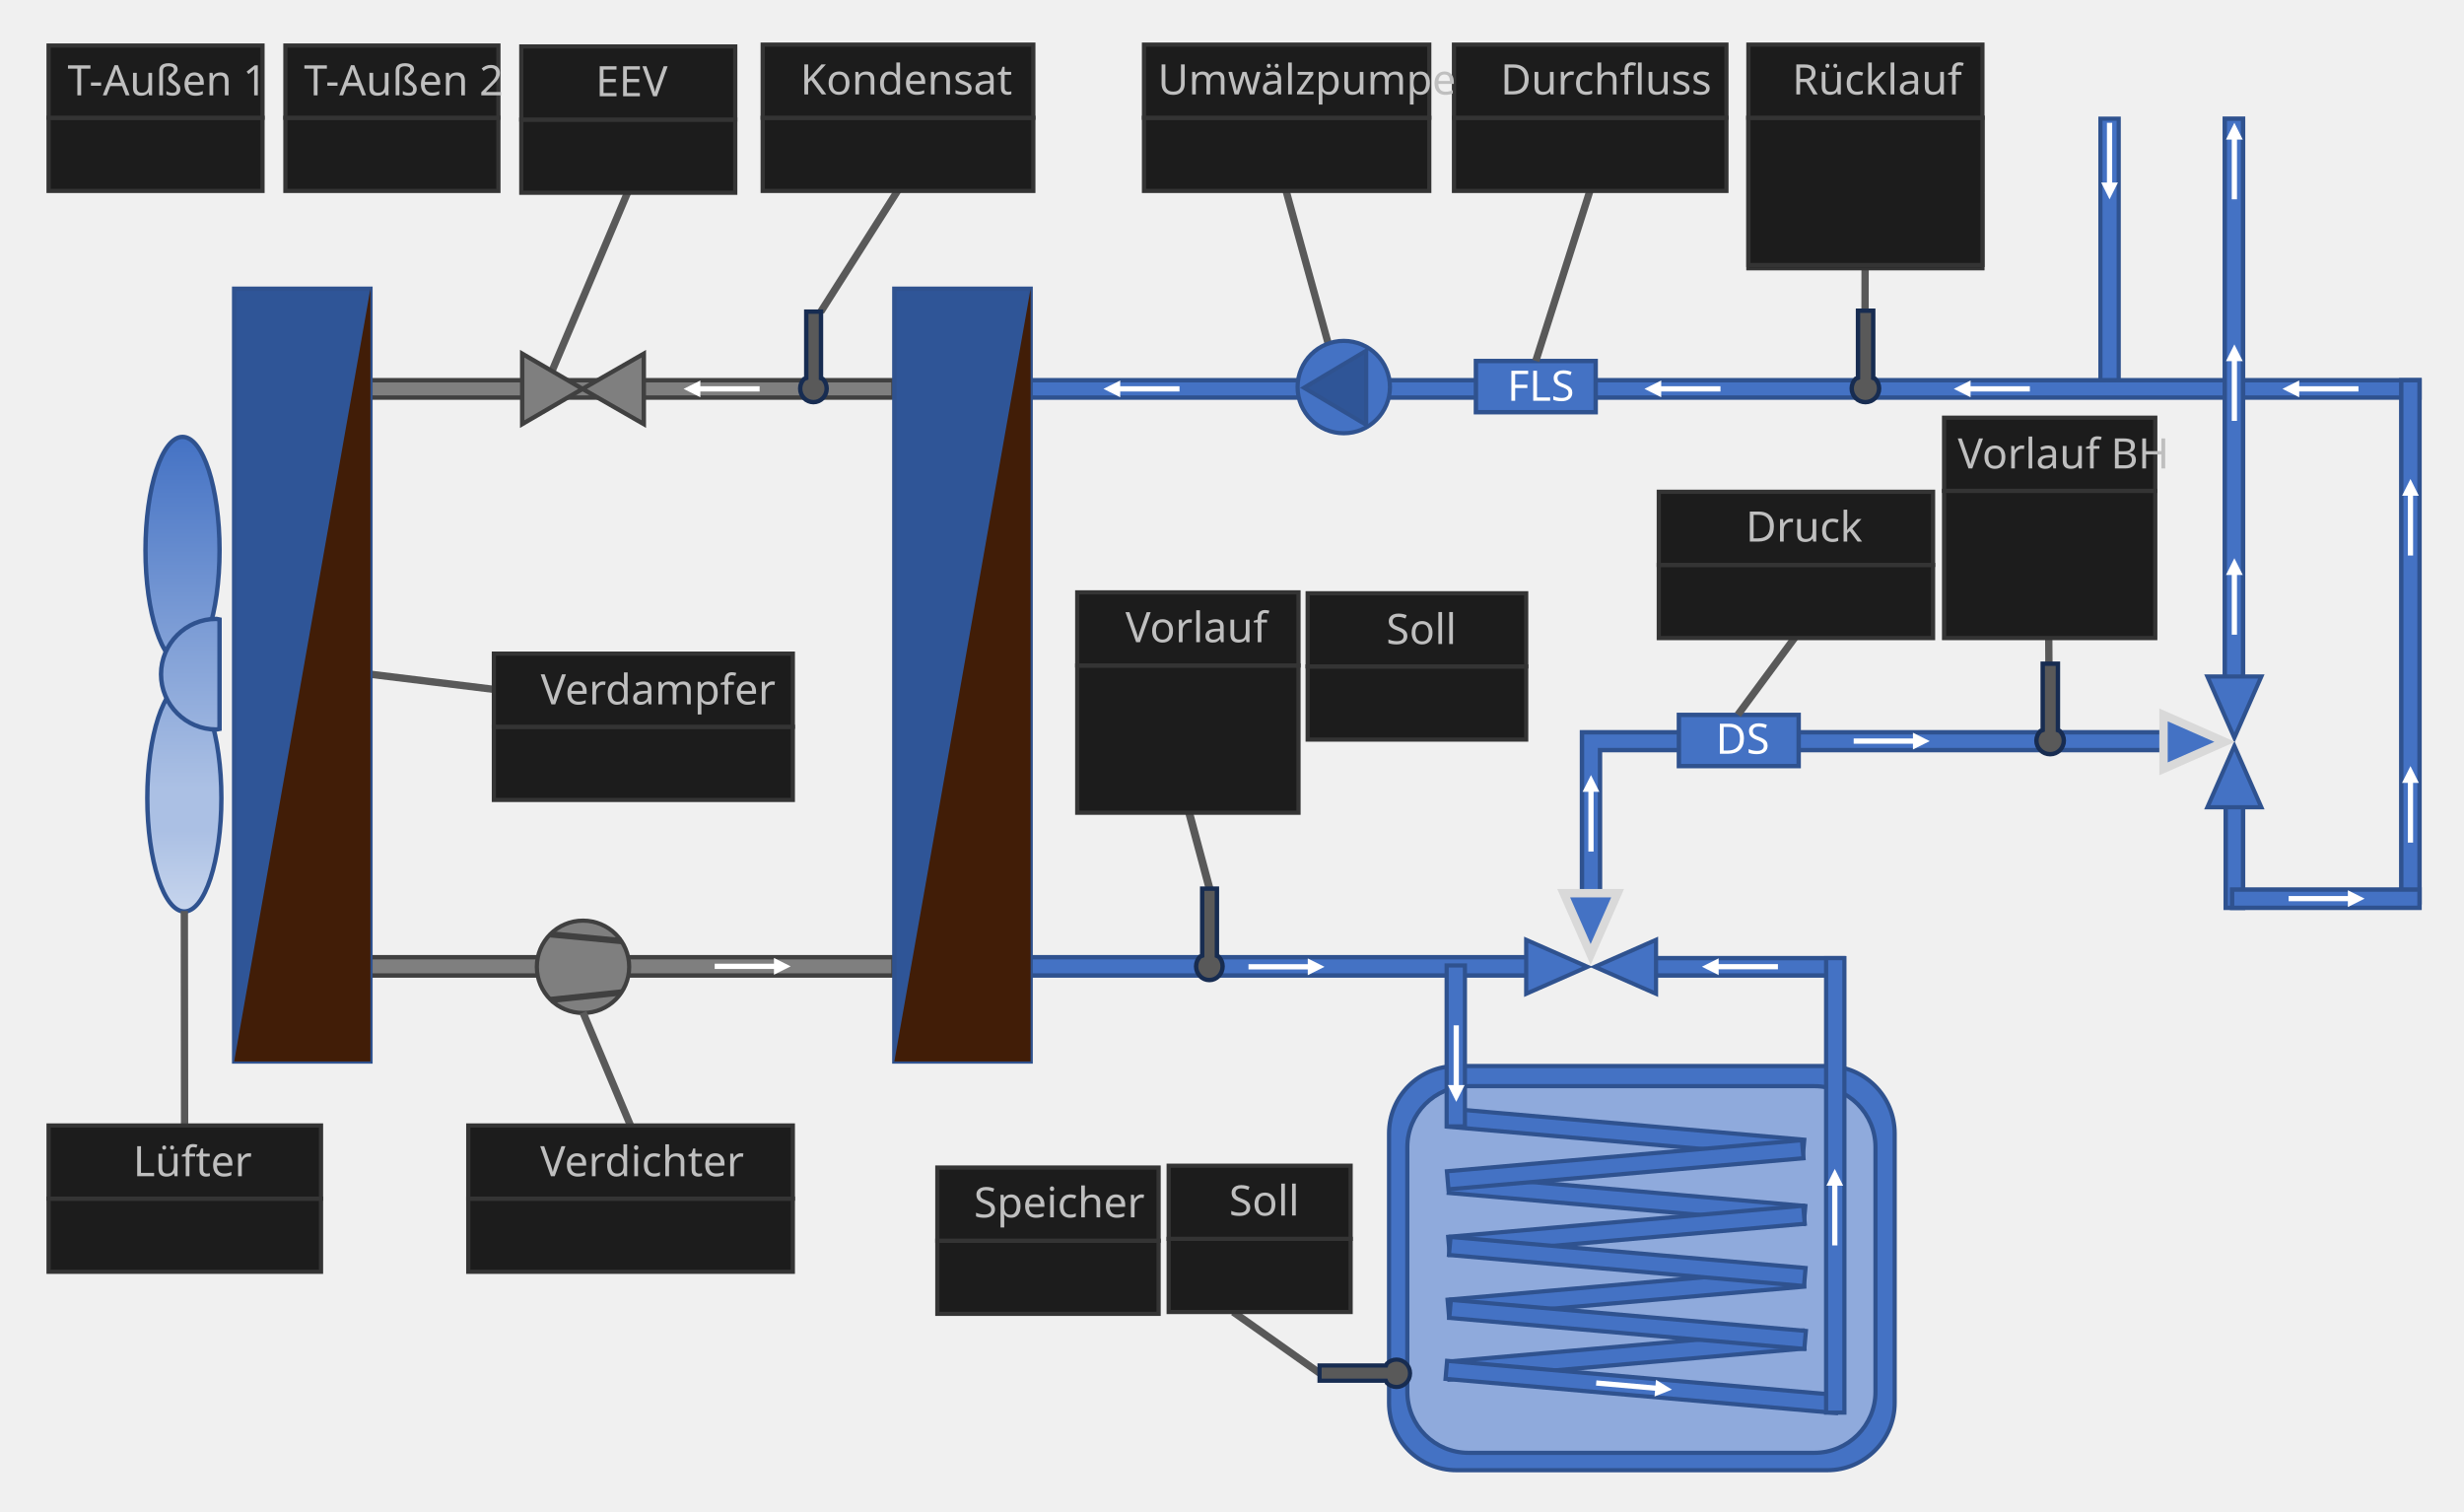
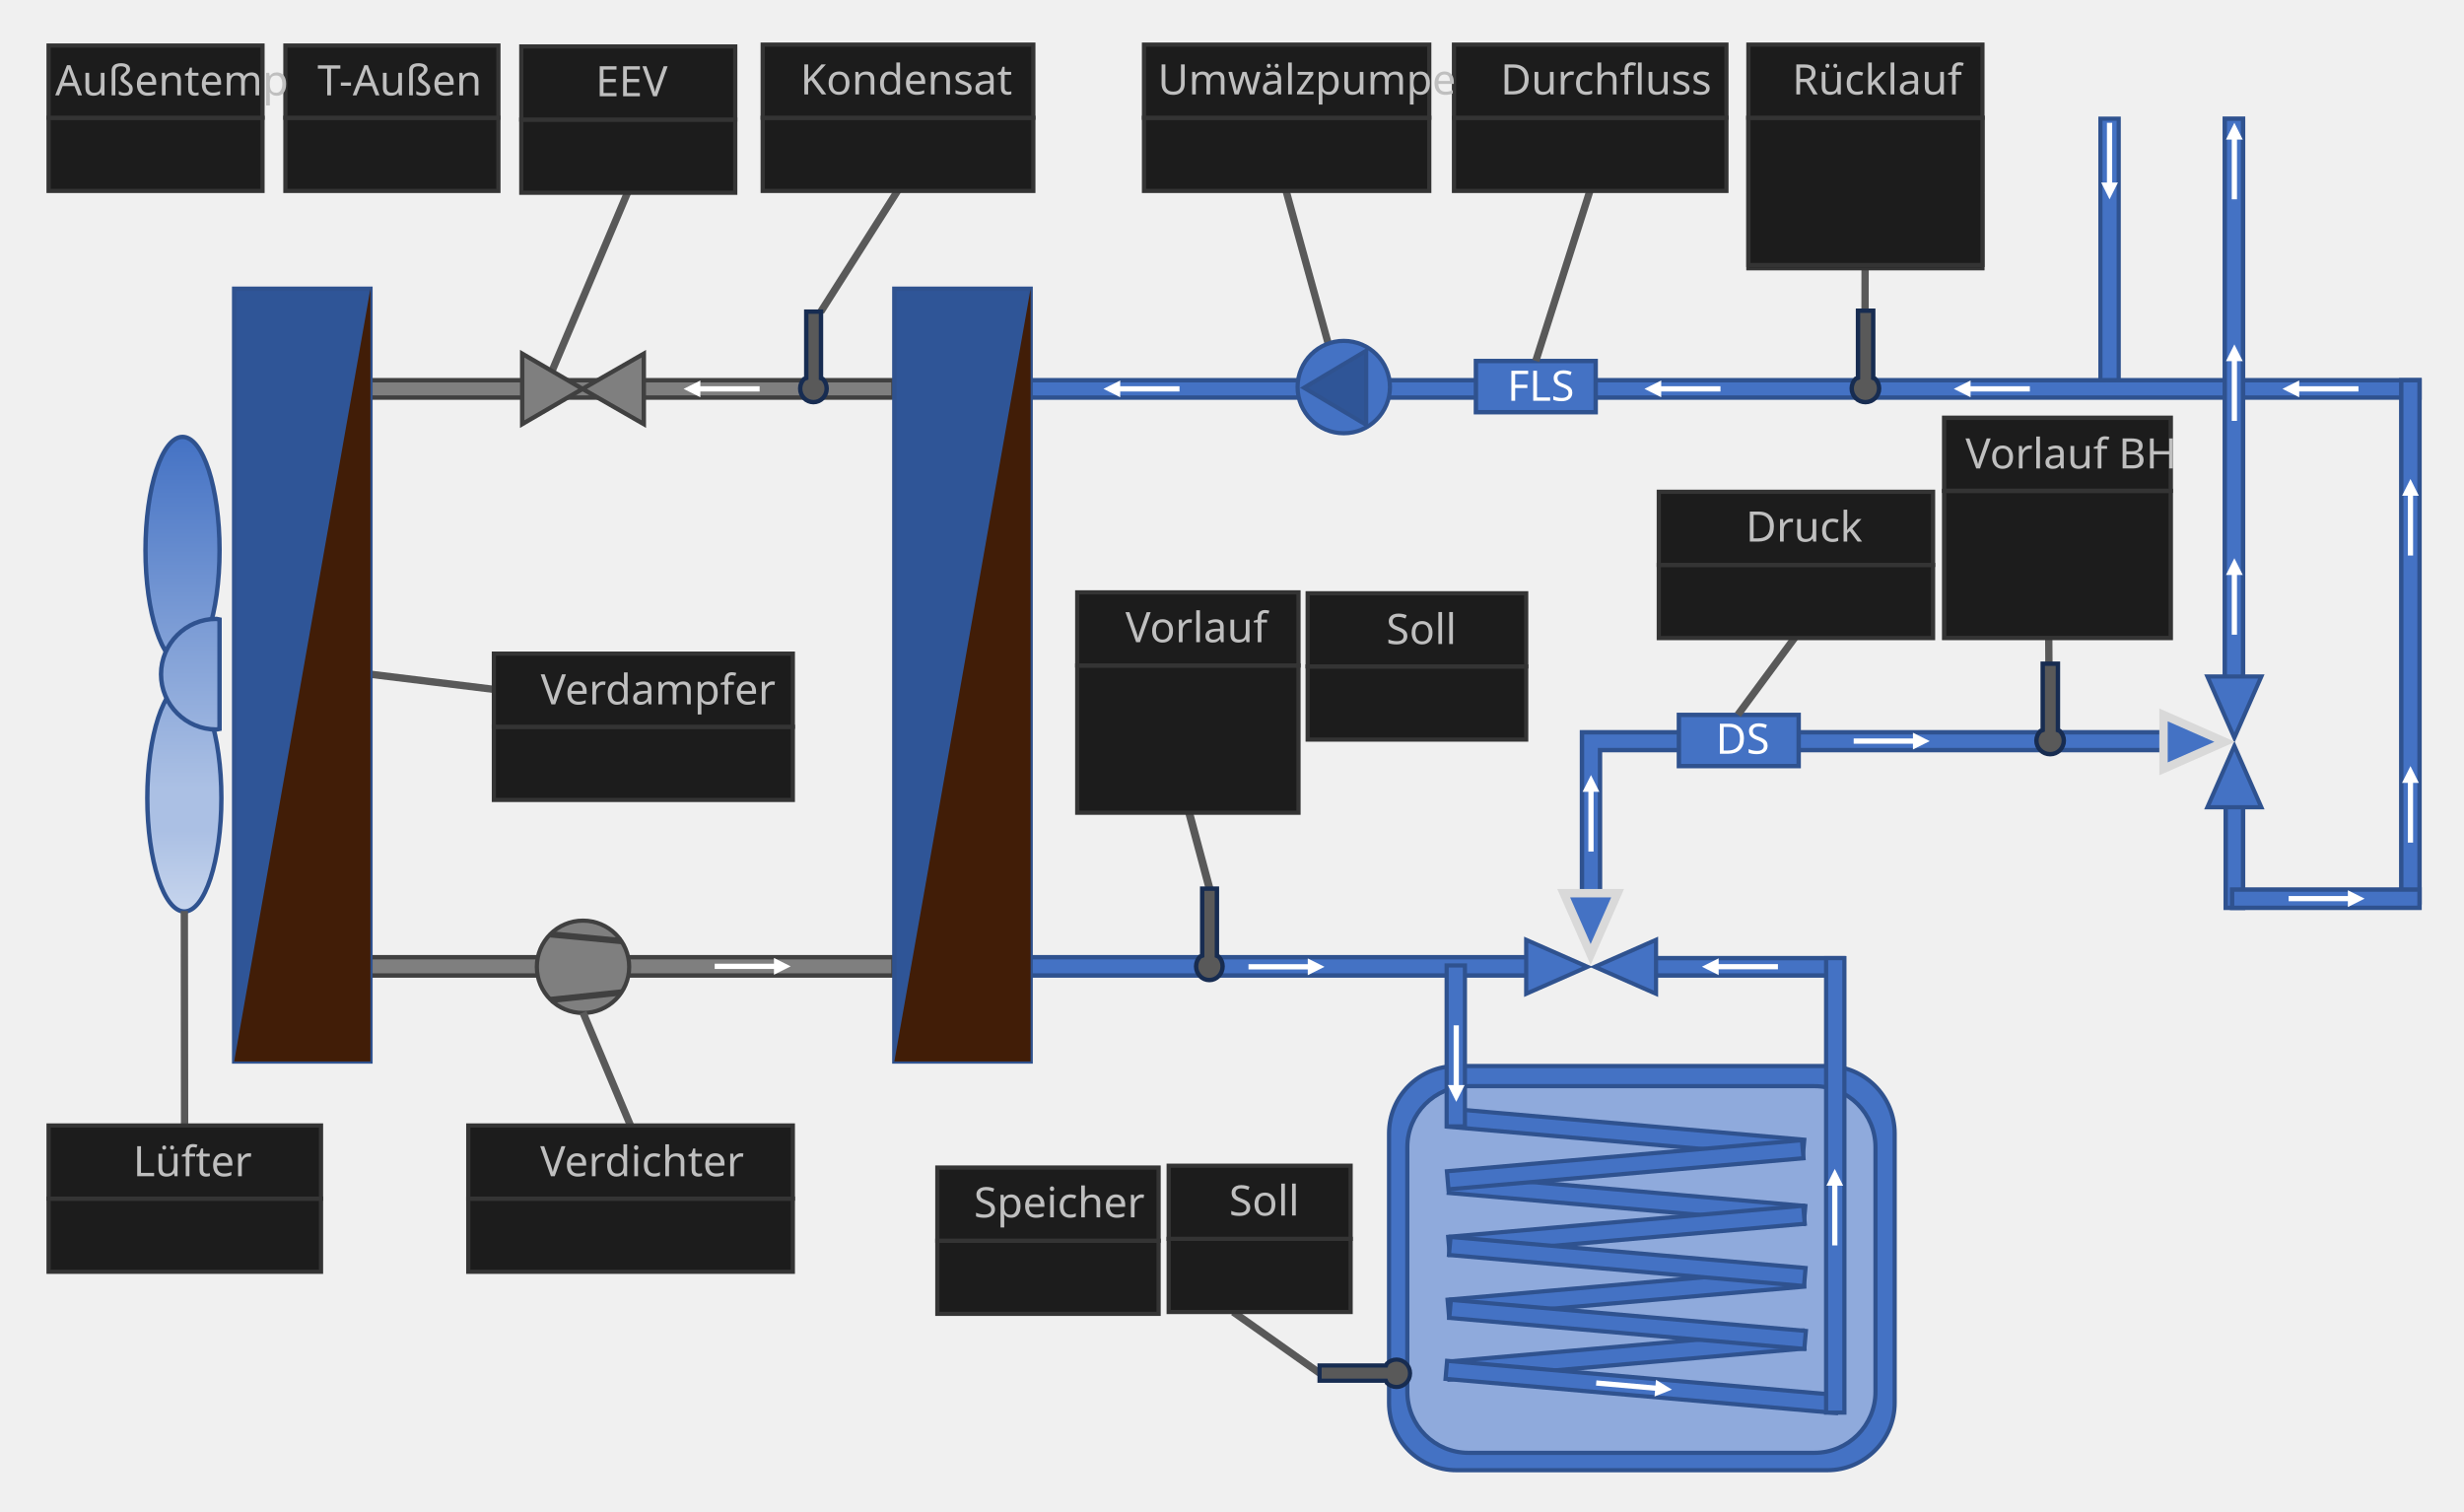
<svg xmlns="http://www.w3.org/2000/svg" width="2560" height="1570" viewBox="0 0 2560 1570" xml:space="preserve" overflow="hidden" version="1.1" id="svg88">
  <defs id="defs12">
    <linearGradient x1="362" y1="761.5" x2="362" y2="1280.5" gradientUnits="userSpaceOnUse" spreadMethod="reflect" id="fill0" gradientTransform="matrix(0.95,0,0,0.95,-154.8875,-267.9625)">
      <stop offset="0" stop-color="#4472C4" id="stop1" />
      <stop offset="0.74" stop-color="#ABC0E4" id="stop2" />
      <stop offset="0.83" stop-color="#ABC0E4" id="stop3" />
      <stop offset="1" stop-color="#C7D5ED" id="stop4" />
    </linearGradient>
    <linearGradient x1="362" y1="761.5" x2="362" y2="1280.5" gradientUnits="userSpaceOnUse" spreadMethod="reflect" id="fill1" gradientTransform="matrix(0.95,0,0,0.95,-154.8875,-267.9625)">
      <stop offset="0" stop-color="#4472C4" id="stop5" />
      <stop offset="0.74" stop-color="#ABC0E4" id="stop6" />
      <stop offset="0.83" stop-color="#ABC0E4" id="stop7" />
      <stop offset="1" stop-color="#C7D5ED" id="stop8" />
    </linearGradient>
    <linearGradient x1="362" y1="761.5" x2="362" y2="1280.5" gradientUnits="userSpaceOnUse" spreadMethod="reflect" id="fill2" gradientTransform="matrix(0.95,0,0,0.95,-154.8875,-267.9625)">
      <stop offset="0" stop-color="#4472C4" id="stop9" />
      <stop offset="0.74" stop-color="#ABC0E4" id="stop10" />
      <stop offset="0.83" stop-color="#ABC0E4" id="stop11" />
      <stop offset="1" stop-color="#C7D5ED" id="stop12" />
    </linearGradient>
  </defs>
  <g id="layer1" transform="translate(1.5625,-1.5625)">
    <rect x="382.337" y="396.562" width="544.35" height="18.05" stroke="#404040" stroke-width="4.583" stroke-miterlimit="8" fill="#7f7f7f" id="rect12" />
    <path d="m 1369.388,1428.058 -89.656,-63.446" stroke="#595959" stroke-width="7.62" stroke-miterlimit="8" fill="none" fill-rule="evenodd" id="path12" />
    <path d="m 1334.513,199.438 43.876,159.07" stroke="#595959" stroke-width="7.62" stroke-miterlimit="8" fill="none" fill-rule="evenodd" id="path13" />
    <path d="M 650.577,201.338 571.862,387.245" stroke="#595959" stroke-width="7.62" stroke-miterlimit="8" fill="none" fill-rule="evenodd" id="path14" />
    <path d="M 931.229,199.438 851.162,325.474" stroke="#595959" stroke-width="7.62" stroke-miterlimit="8" fill="none" fill-rule="evenodd" id="path15" />
    <rect x="2310.837" y="821.213" width="18.05" height="123.5" stroke="#2f528f" stroke-width="4.583" stroke-miterlimit="8" fill="#4472c4" id="rect15" />
    <rect x="2180.688" y="124.862" width="19" height="284.05" stroke="#2f528f" stroke-width="4.354" stroke-miterlimit="8" fill="#4472c4" id="rect16" />
    <rect x="1059.688" y="396.562" width="1452.55" height="18.05" stroke="#2f528f" stroke-width="4.583" stroke-miterlimit="8" fill="#4472c4" id="rect17" />
    <rect x="1703.787" y="996.963" width="209.95" height="18.05" stroke="#2f528f" stroke-width="4.583" stroke-miterlimit="8" fill="#4472c4" id="rect18" />
    <path d="m 1255.112,924.763 -21.198,-78.85" stroke="#595959" stroke-width="13.719" stroke-miterlimit="8" fill="none" fill-rule="evenodd" id="path18" style="stroke-width:8.163;stroke-dasharray:none" />
    <path d="m 2127.012,663.987 0.75,120.175" stroke="#595959" stroke-width="7.62" stroke-miterlimit="8" fill="none" fill-rule="evenodd" id="path19" />
    <rect x="2309.887" y="124.862" width="19" height="605.15" stroke="#2f528f" stroke-width="4.583" stroke-miterlimit="8" fill="#4472c4" id="rect19" />
    <path d="m 1936.062,418.42 0.152,-142.033" stroke="#595959" stroke-width="7.62" stroke-miterlimit="8" fill="none" fill-rule="evenodd" id="path20" />
    <path d="M 511.804,717.786 382.812,701.987" stroke="#595959" stroke-width="7.62" stroke-miterlimit="8" fill="none" fill-rule="evenodd" id="path21" />
    <rect x="366.188" y="996.013" width="560.5" height="19" stroke="#404040" stroke-width="4.583" stroke-miterlimit="8" fill="#7f7f7f" id="rect21" />
    <path d="m 1644.336,762.312 h 609.501 v 18.544 H 1660.781 v 178.106 h -18.744 V 762.322 h 2.299 z" stroke="#2f528f" stroke-width="4.583" stroke-miterlimit="8" fill="#4472c4" fill-rule="evenodd" id="path22" />
    <rect x="1052.088" y="996.013" width="552.9" height="19" stroke="#2f528f" stroke-width="4.583" stroke-miterlimit="8" fill="#4472c4" id="rect22" />
    <rect x="241.737" y="301.562" width="141.55" height="802.75" stroke="#2f528f" stroke-width="4.583" stroke-miterlimit="8" fill="#2f5597" id="rect23" />
    <path d="m 241.738,1104.312 141.55,-802.75 v 802.75 z" stroke="#2f528f" stroke-width="0" stroke-miterlimit="8" fill="#411d07" fill-rule="evenodd" id="path23" />
    <path d="m 151.488,830.712 c 0,-65.056 17.225,-117.8 38.475,-117.8 21.25,0 38.475,52.744 38.475,117.8 0,65.056 -17.225,117.8 -38.475,117.8 -21.25,0 -38.475,-52.744 -38.475,-117.8 z" stroke="#2f528f" stroke-width="4.583" stroke-miterlimit="8" fill="url(#fill0)" fill-rule="evenodd" id="path24" style="fill:url(#fill0)" />
    <path d="m 149.588,573.263 c 0,-65.059 17.225,-117.8 38.475,-117.8 21.249,0 38.475,52.741 38.475,117.8 0,65.059 -17.226,117.8 -38.475,117.8 -21.25,0 -38.475,-52.741 -38.475,-117.8 z" stroke="#2f528f" stroke-width="4.583" stroke-miterlimit="8" fill="url(#fill1)" fill-rule="evenodd" id="path25" style="fill:url(#fill1)" />
    <path d="m 223.256,644.513 3.281,0.662 V 758.798 l -3.281,0.665 c -31.767,0 -57.519,-25.735 -57.519,-57.475 0,-31.742 25.752,-57.475 57.519,-57.475 z" stroke="#2f528f" stroke-width="4.583" stroke-miterlimit="8" fill="url(#fill2)" fill-rule="evenodd" id="path26" style="fill:url(#fill2)" />
    <rect x="927.638" y="301.562" width="141.55" height="802.75" stroke="#2f528f" stroke-width="4.583" stroke-miterlimit="8" fill="#2f5597" id="rect30" />
    <path d="m 927.638,1104.312 141.55,-802.75 v 802.75 z" stroke="#2f528f" stroke-width="0" stroke-miterlimit="8" fill="#411d07" fill-rule="evenodd" id="path30" />
    <path d="m 540.987,369.012 62.7,36.575 -62.7,36.575 z" stroke="#404040" stroke-width="4.583" stroke-miterlimit="8" fill="#7f7f7f" fill-rule="evenodd" id="path38" />
    <path d="m 667.337,442.163 -63.65,-36.575 63.65,-36.575 z" stroke="#404040" stroke-width="4.583" stroke-miterlimit="8" fill="#7f7f7f" fill-rule="evenodd" id="path39" />
    <g id="compressor_on_off_group" transform="matrix(0.95,0,0,0.95,-52.2875,-28.5625)">
-       <rect style="fill:none;fill-opacity:1;stroke:none;stroke-width:14.437" id="compressor_on_off_rect" width="105.584" height="105.584" x="638.208" y="1036.208" />
+       <rect style="fill:none;fill-opacity:1;stroke:none;stroke-width:14.437" id="comp_rect" width="111.141" height="105.584" x="638.208" y="1036.208" />
      <path d="m 748.5,1341 c 0,-27.89 22.609,-50.5 50.5,-50.5 27.89,0 50.5,22.61 50.5,50.5 0,27.89 -22.61,50.5 -50.5,50.5 -27.891,0 -50.5,-22.61 -50.5,-50.5 z" stroke="#404040" stroke-width="4.583" stroke-miterlimit="8" fill="#7f7f7f" fill-rule="evenodd" id="path40" transform="translate(-108,-252)" />
      <path d="M 0,0 77.526,8.22" stroke="#404040" stroke-width="6.875" stroke-miterlimit="8" fill="none" fill-rule="evenodd" transform="matrix(1,0,0,-1,655.5,1125.23)" id="path41" />
      <path d="m 763.5,1305.5 77.431,7.347" stroke="#404040" stroke-width="6.875" stroke-miterlimit="8" fill="none" fill-rule="evenodd" id="path42" transform="translate(-108,-252)" />
    </g>
    <g id="g3" transform="matrix(0.95,0,0,0.95,-52.2875,-28.5625)">
-       <rect style="fill:none;fill-opacity:1;stroke:none;stroke-width:14.437" id="circulation_pump_on_off_rect" width="105.583" height="105.583" x="1470.208" y="402.208" />
+       <rect style="fill:none;fill-opacity:1;stroke:none;stroke-width:14.437" id="circ_pump_rect" width="111.14" height="105.583" x="1470.208" y="402.208" />
      <path d="m 1486.5,707 c 0,-27.89 22.61,-50.5 50.5,-50.5 27.89,0 50.5,22.61 50.5,50.5 0,27.891 -22.61,50.5 -50.5,50.5 -27.89,0 -50.5,-22.609 -50.5,-50.5 z" stroke="#2f528f" stroke-width="4.583" stroke-miterlimit="8" fill="#4472c4" fill-rule="evenodd" id="path46" transform="translate(-14,-252)" />
      <path d="m 1547.5,496.262 -68,-40.5 68,-40.5 z" stroke="#2f528f" stroke-width="4.583" stroke-miterlimit="8" fill="#2f5597" fill-rule="evenodd" id="path47" />
    </g>
    <rect x="1531.838" y="376.612" width="124.45" height="53.2" stroke="#2f528f" stroke-width="4.583" stroke-miterlimit="8" fill="#4472c4" id="rect47" />
    <text fill="#ffffff" font-family="Calibri, Calibri_MSFontService, sans-serif" font-weight="400" font-size="43.7px" id="text47" x="1564.47" y="417.938" style="stroke-width:0.95">FLS</text>
    <g id="g102" transform="matrix(0.95,0,0,0.95,-52.2875,-28.5625)">
      <path d="m 1972.5,1370.5 -67,-29.5 67,-29.5 z" stroke="#2f528f" stroke-width="4.583" stroke-miterlimit="8" fill="#4472c4" fill-rule="evenodd" id="path49" transform="translate(-108,-252)" />
      <path d="m 1830.5,1311.5 67,29.5 -67,29.5 z" stroke="#2f528f" stroke-width="4.583" stroke-miterlimit="8" fill="#4472c4" fill-rule="evenodd" id="path50" transform="translate(-108,-252)" />
      <path d="m 1930.5,1260.5 -29.5,67 -29.5,-67 z" stroke="#d9d9d9" stroke-width="9.167" stroke-miterlimit="8" fill="#4472c4" fill-rule="evenodd" id="path51" transform="translate(-108,-252)" />
    </g>
    <g id="g103" transform="matrix(0.95,0,0,0.95,-52.2875,-28.5625)">
      <path d="m 2634.5,1023.5 -29.5,67 -29.5,-67 z" stroke="#2f528f" stroke-width="4.583" stroke-miterlimit="8" fill="#4472c4" fill-rule="evenodd" id="path52" transform="translate(-108,-252)" />
      <path d="m 2575.5,1166.5 29.5,-67 29.5,67 z" stroke="#2f528f" stroke-width="4.583" stroke-miterlimit="8" fill="#4472c4" fill-rule="evenodd" id="path53" transform="translate(-108,-252)" />
      <path d="m 2527.5,1065.5 67,29.5 -67,29.5 z" stroke="#d9d9d9" stroke-width="9.167" stroke-miterlimit="8" fill="#4472c4" fill-rule="evenodd" id="path54" transform="translate(-108,-252)" />
    </g>
    <path d="m 604.163,1053.487 49.244,117.097" stroke="#595959" stroke-width="7.62" stroke-miterlimit="8" fill="none" fill-rule="evenodd" id="path55" />
    <path d="m 1650.426,199.438 -56.36,177.071" stroke="#595959" stroke-width="7.62" stroke-miterlimit="8" fill="none" fill-rule="evenodd" id="path60" />
    <rect x="1742.737" y="744.263" width="124.45" height="53.2" stroke="#2f528f" stroke-width="4.583" stroke-miterlimit="8" fill="#4472c4" id="rect63" />
    <text fill="#ffffff" font-family="Calibri, Calibri_MSFontService, sans-serif" font-weight="400" font-size="43.7px" id="text63" x="1781.07" y="784.638" style="stroke-width:0.95">DS</text>
    <path d="m 1863.178,663.987 -59.166,80.126" stroke="#595959" stroke-width="7.62" stroke-miterlimit="8" fill="none" fill-rule="evenodd" id="path63" />
    <path d="m 2120.733,691.062 h 15.818 v 69.169 l 1.966,0.807 c 2.575,2.555 4.17,6.08 4.17,9.975 0,7.78 -6.384,14.098 -14.25,14.098 -7.866,0 -14.25,-6.317 -14.25,-14.098 0,-3.895 1.596,-7.42 4.17,-9.975 l 2.375,-0.979 z" stroke="#172c51" stroke-width="4.583" stroke-miterlimit="8" fill="#595959" fill-rule="evenodd" id="path64" />
    <path d="m 1928.833,324.363 h 15.818 v 69.872 l 1.966,0.811 c 2.575,2.578 4.17,6.139 4.17,10.073 0,7.867 -6.384,14.244 -14.25,14.244 -7.866,0 -14.25,-6.377 -14.25,-14.244 0,-3.934 1.596,-7.495 4.17,-10.073 l 2.375,-0.983 z" stroke="#172c51" stroke-width="4.583" stroke-miterlimit="8" fill="#595959" fill-rule="evenodd" id="path65" />
    <path d="m 189.963,948.038 0.264,222.405" stroke="#595959" stroke-width="7.62" stroke-miterlimit="8" fill="none" fill-rule="evenodd" id="path69" />
    <path d="m 1247.465,924.763 h 15.295 v 69.873 l 1.891,0.807 c 2.498,2.584 4.037,6.146 4.037,10.079 0,7.866 -6.165,14.241 -13.775,14.241 -7.609,0 -13.775,-6.375 -13.775,-14.241 0,-3.933 1.539,-7.495 4.037,-10.079 l 2.289,-0.979 z" stroke="#172c51" stroke-width="4.583" stroke-miterlimit="8" fill="#595959" fill-rule="evenodd" id="path70" />
    <rect x="2493.238" y="396.562" width="19" height="542.45" stroke="#2f528f" stroke-width="4.583" stroke-miterlimit="8" fill="#4472c4" id="rect70" />
    <rect x="2317.488" y="925.713" width="194.75" height="19" stroke="#2f528f" stroke-width="4.583" stroke-miterlimit="8" fill="#4472c4" id="rect71" />
    <path d="m 1441.588,1179.049 c 0,-38.656 31.331,-69.987 69.987,-69.987 h 385.377 c 38.656,0 69.987,31.331 69.987,69.987 v 279.927 c 0,38.656 -31.331,69.987 -69.987,69.987 h -385.377 c -38.656,0 -69.987,-31.331 -69.987,-69.987 z" stroke="#2f528f" stroke-width="4.354" stroke-miterlimit="8" fill="#4472c4" fill-rule="evenodd" id="path71" />
    <path d="m 1460.588,1193.451 c 0,-35.065 28.424,-63.489 63.489,-63.489 h 359.423 c 35.065,0 63.489,28.424 63.489,63.489 v 253.973 c 0,35.065 -28.424,63.489 -63.489,63.489 h -359.423 c -35.065,0 -63.489,-28.424 -63.489,-63.489 z" stroke="#2f528f" stroke-width="4.354" stroke-miterlimit="8" fill="#8faadc" fill-rule="evenodd" id="path72" />
    <path d="m 1504.136,1153.361 368.866,32.272 -1.643,18.715 -368.866,-32.272 z" stroke="#2f528f" stroke-width="4.354" stroke-miterlimit="8" fill="#4472c4" fill-rule="evenodd" id="path73" />
    <path d="m 1505.247,1222.179 368.866,32.272 -1.643,18.715 -368.866,-32.272 z" stroke="#2f528f" stroke-width="4.354" stroke-miterlimit="8" fill="#4472c4" fill-rule="evenodd" id="path74" />
    <path d="m 1503.043,1286.513 368.866,-32.272 1.634,18.715 -368.866,32.272 z" stroke="#2f528f" stroke-width="4.354" stroke-miterlimit="8" fill="#4472c4" fill-rule="evenodd" id="path75" />
    <path d="m 1501.723,1218.398 368.866,-32.272 1.634,18.715 -368.866,32.272 z" stroke="#2f528f" stroke-width="4.354" stroke-miterlimit="8" fill="#4472c4" fill-rule="evenodd" id="path76" />
    <path d="m 1502.426,1351.825 368.866,-32.272 1.634,18.715 -368.866,32.272 z" stroke="#2f528f" stroke-width="4.354" stroke-miterlimit="8" fill="#4472c4" fill-rule="evenodd" id="path77" />
    <path d="m 1505.494,1286.618 368.866,32.272 -1.643,18.715 -368.866,-32.272 z" stroke="#2f528f" stroke-width="4.354" stroke-miterlimit="8" fill="#4472c4" fill-rule="evenodd" id="path78" />
    <path d="m 1502.701,1416.112 368.866,-32.272 1.634,18.715 -368.866,32.272 z" stroke="#2f528f" stroke-width="4.354" stroke-miterlimit="8" fill="#4472c4" fill-rule="evenodd" id="path79" />
    <path d="m 1505.836,1351.996 368.866,32.272 -1.643,18.715 -368.866,-32.272 z" stroke="#2f528f" stroke-width="4.354" stroke-miterlimit="8" fill="#4472c4" fill-rule="evenodd" id="path80" />
    <path d="m 1501.922,1415.352 405.755,35.502 -1.634,18.715 -405.755,-35.502 z" stroke="#2f528f" stroke-width="4.354" stroke-miterlimit="8" fill="#4472c4" fill-rule="evenodd" id="path81" />
    <rect x="1501.438" y="1004.562" width="19" height="167.2" stroke="#2f528f" stroke-width="4.354" stroke-miterlimit="8" fill="#4472c4" id="rect81" />
    <rect x="1895.688" y="996.963" width="19" height="472.15" stroke="#2f528f" stroke-width="4.354" stroke-miterlimit="8" fill="#4472c4" id="rect82" />
    <path d="m 836.115,325.312 h 15.295 v 69.173 l 1.891,0.803 c 2.498,2.553 4.037,6.078 4.037,9.972 0,7.788 -6.165,14.102 -13.775,14.102 -7.609,0 -13.775,-6.314 -13.775,-14.102 0,-3.894 1.539,-7.42 4.037,-9.972 l 2.289,-0.974 z" stroke="#172c51" stroke-width="4.583" stroke-miterlimit="8" fill="#595959" fill-rule="evenodd" id="path84" />
    <path d="m 1369.388,1435.967 v -15.818 h 69.169 l 0.807,-1.966 c 2.555,-2.575 6.08,-4.17 9.975,-4.17 7.78,0 14.098,6.384 14.098,14.25 0,7.866 -6.317,14.25 -14.098,14.25 -3.895,0 -7.42,-1.596 -9.975,-4.17 l -0.979,-2.375 z" stroke="#172c51" stroke-width="4.354" stroke-miterlimit="8" fill="#595959" fill-rule="evenodd" id="path87" />
    <path d="m 1924.344,768.773 h 65.93 v 5.434 h -65.93 z m 61.579,-5.995 17.413,8.711 -17.413,8.711 z" fill="#ffffff" id="Flow-Arrow-8" style="stroke-width:0.95" />
    <path d="m 1648.688,886.256 v -66.428 h 5.434 v 66.428 z m -5.995,-62.074 8.711,-17.416 8.711,17.416 z" fill="#ffffff" id="Flow-Arrow-7" style="stroke-width:0.95" />
    <path d="m 1295.572,1003.27 h 65.93 v 5.434 h -65.93 z m 61.579,-5.995 17.413,8.711 -17.413,8.711 z" fill="#ffffff" id="Flow-Arrow-6" style="stroke-width:0.95" />
    <path d="m 2107.367,402.832 h -65.93 v 5.434 h 65.93 z m -61.579,-5.995 -17.413,8.711 17.413,8.711 z" fill="#ffffff" id="Flow-Arrow-5" style="stroke-width:0.95" />
    <path d="m 1785.963,402.832 h -65.93 v 5.434 h 65.93 z m -61.579,-5.995 -17.413,8.711 17.413,8.711 z" fill="#ffffff" id="Flow-Arrow-4" style="stroke-width:0.95" />
    <path d="m 1223.889,402.832 h -65.93 v 5.434 h 65.93 z m -61.579,-5.995 -17.413,8.711 17.413,8.711 z" fill="#ffffff" id="Flow-Arrow-3" style="stroke-width:0.95" />
    <path d="m 740.962,1002.774 h 65.93 v 5.434 h -65.93 z m 61.579,-5.995 17.413,8.711 -17.413,8.711 z" fill="#ffffff" id="Flow-Arrow-2" style="stroke-width:0.95" />
    <path d="m 787.655,402.867 h -65.93 v 5.434 h 65.93 z m -61.579,-5.995 -17.413,8.711 17.413,8.711 z" fill="#ffffff" id="Flow-Arrow-1" style="stroke-width:0.95" />
    <rect style="fill:none;stroke:none;stroke-width:7.89" id="Bypass-Value" width="69.457" height="140.204" x="2351.225" y="702.185" />
    <rect style="fill:none;stroke:none;stroke-width:4.077" id="DHW-Mixer-Value" width="139.254" height="57.651" x="1581.91" y="1037.35" />
    <g id="Heating-Flow-Arrows" transform="matrix(0.95,0,0,0.95,-52.2875,-28.5625)">
      <path d="m 2363.36,166 v 69.924 h -5.72 V 166 Z m 6.31,65.341 -9.17,18.333 -9.17,-18.333 z" fill="#ffffff" id="path67" />
      <path d="M 2602.14,501.674 V 431.75 h 5.72 v 69.924 z m -6.31,-65.341 9.17,-18.333 9.17,18.333 z" fill="#ffffff" id="path68" transform="translate(-108,-252)" />
      <path d="m 2494.14,492 v -69.924 h 5.72 V 492 Z m -6.31,-65.341 9.17,-18.333 9.17,18.333 z" fill="#ffffff" id="path68-4" />
      <path d="m 2494.14,725.798 v -69.924 h 5.72 v 69.924 z m -6.31,-65.341 9.17,-18.333 9.17,18.333 z" fill="#ffffff" id="path68-8" />
    </g>
    <g id="DHW-Flow-Return-Arrows" transform="matrix(0.95,0,0,0.95,-52.2875,-28.5625)">
      <path d="M 2686.71,953.174 V 883.25 h 5.72 v 69.924 z m -6.31,-65.341 9.17,-18.333 9.17,18.333 z" fill="#ffffff" id="path68-0-2" />
      <path d="m 2686.71,639.195 v -69.924 h 5.72 v 69.924 z m -6.31,-65.341 9.17,-18.333 9.17,18.333 z" fill="#ffffff" id="path68-0-2-4" />
      <path d="m 2632.727,454.1 h -69.4 v 5.72 h 69.4 z m -64.82,-6.31 -18.33,9.17 18.33,9.17 z" fill="#ffffff" id="path88-9-5" />
      <path d="m 2556.3,1011.58 h 69.4 v 5.72 h -69.4 z m 64.82,-6.31 18.33,9.17 -18.33,9.17 z" fill="#ffffff" id="path88-9-8" />
    </g>
    <g id="DHW-Flow-Arrows" transform="matrix(0.95,0,0,0.95,-52.2875,-28.5625)">
      <path d="m 1997.82,1086.026 h -69.4 v 5.72 h 69.4 z m -64.82,-6.31 -18.33,9.17 18.33,9.17 z" fill="#ffffff" id="Flow-Arrow-4-8" />
      <path d="m 2057.14,1393.67 v -69.92 h 5.72 v 69.92 z m -6.31,-65.34 9.17,-18.33 9.17,18.33 z" fill="#ffffff" id="path83" />
      <path d="m 1799.333,1541.253 69.136,6.049 -0.498,5.698 -69.136,-6.049 z m 65.123,-0.637 17.461,10.733 -19.059,7.537 z" fill="#ffffff" id="path88-9-2-7" />
      <path d="m 1648.86,1153 v 69.92 h -5.72 V 1153 Z m 6.31,65.34 -9.17,18.33 -9.17,-18.33 z" fill="#ffffff" id="path82" />
    </g>
    <g id="Speicher-Soll" transform="matrix(0.95,0,0,0.95,-52.2875,-83.6625)">
      <rect x="1439.5" y="1696.5" width="199" height="80" stroke="#343434" stroke-width="4.583" stroke-miterlimit="8" fill="#1c1c1c" id="Speicher-Soll-Value" transform="translate(-108,-252)" />
      <rect x="1439.5" y="1616.5" width="199" height="80" stroke="#343434" stroke-width="4.583" stroke-miterlimit="8" fill="#1c1c1c" id="rect86" transform="translate(-108,-252)" />
      <text fill="#bfbfbf" font-family="Calibri, Calibri_MSFontService, sans-serif" font-weight="400" font-size="46px" transform="translate(1397.6,1419)" id="text86">Soll</text>
    </g>
    <g id="Speicher" transform="matrix(0.95,0,0,0.95,-52.2875,-83.6625)">
      <rect x="1186.5" y="1698.5" width="242" height="80" stroke="#343434" stroke-width="4.583" stroke-miterlimit="8" fill="#1c1c1c" id="Speicher-Value" transform="translate(-108,-252)" />
      <rect x="1186.5" y="1618.5" width="242" height="80" stroke="#343434" stroke-width="4.583" stroke-miterlimit="8" fill="#1c1c1c" id="rect84" transform="translate(-108,-252)" />
      <text fill="#bfbfbf" font-family="Calibri, Calibri_MSFontService, sans-serif" font-weight="400" font-size="46px" transform="translate(1118.48,1421)" id="text84">Speicher</text>
    </g>
    <g id="Verdichter" transform="matrix(0.95,0,0,0.95,-52.2875,-28.5625)">
      <rect x="673.5" y="1594.5" width="355" height="80" stroke="#343434" stroke-width="4.583" stroke-miterlimit="8" fill="#1c1c1c" id="Verdichter-Value" transform="translate(-108,-252)" />
      <rect x="673.5" y="1514.5" width="355" height="80" stroke="#343434" stroke-width="4.583" stroke-miterlimit="8" fill="#1c1c1c" id="rect37" transform="translate(-108,-252)" />
      <text fill="#bfbfbf" font-family="Calibri, Calibri_MSFontService, sans-serif" font-weight="400" font-size="46px" transform="translate(644.188,1318)" id="text37">Verdichter</text>
    </g>
    <g id="Luefter" transform="matrix(0.95,0,0,0.95,-52.2875,-28.5625)">
      <rect x="214.5" y="1594.5" width="298" height="80" stroke="#343434" stroke-width="4.583" stroke-miterlimit="8" fill="#1c1c1c" id="Luefter-Value" transform="translate(-108,-252)" />
      <rect x="214.5" y="1514.5" width="298" height="80" stroke="#343434" stroke-width="4.583" stroke-miterlimit="8" fill="#1c1c1c" id="rect35" transform="translate(-108,-252)" />
      <text fill="#bfbfbf" font-family="Calibri, Calibri_MSFontService, sans-serif" font-weight="400" font-size="46px" transform="translate(198.98,1318)" id="text35">Lüfter</text>
    </g>
    <g id="Vorlauf-BH" transform="matrix(0.95,0,0,0.95,-52.2875,-28.5625)">
-       <rect style="fill:none;stroke:none;stroke-width:5.269" id="Vorlauf-BH-2-Value" width="231" height="80.5" x="2179.5" y="649" />
-       <rect style="fill:none;stroke:none;stroke-width:5.269" id="Vorlauf-BH-1-Value" width="231" height="80.5" x="2179.5" y="568.5" />
-       <rect x="2287.5" y="820.5" width="231" height="161" stroke="#343434" stroke-width="4.583" stroke-miterlimit="8" fill="#1c1c1c" id="rect65" transform="translate(-108,-252)" />
-       <rect x="2287.5" y="740.5" width="231" height="80" stroke="#343434" stroke-width="4.583" stroke-miterlimit="8" fill="#1c1c1c" id="rect64" transform="translate(-108,-252)" />
-       <text fill="#bfbfbf" font-family="Calibri, Calibri_MSFontService, sans-serif" font-weight="400" font-size="46px" transform="translate(2194.5,544)" id="text64">Vorlauf BH</text>
+       <rect style="fill:none;stroke:none;stroke-width:5.187" id="Vorlauf-BH-2-Value" width="235.646" height="76.475" x="2018.237" y="587.987" transform="matrix(1.052632,0,0,1.052632,55.03947,30.06579)" />
+       <rect style="fill:none;stroke:none;stroke-width:5.187" id="Vorlauf-BH-1-Value" width="235.646" height="76.475" x="2018.237" y="511.513" transform="matrix(1.052632,0,0,1.052632,55.03947,30.06579)" />
+       <rect x="2018.315" y="511.59" width="235.492" height="152.796" stroke="#343434" stroke-width="4.508" stroke-miterlimit="8" fill="#1c1c1c" id="rect65" transform="matrix(1.052632,0,0,1.052632,55.03947,30.06579)" />
+       <rect x="2018.313" y="435.588" width="235.494" height="75.848" stroke="#343434" stroke-width="4.506" stroke-miterlimit="8" fill="#1c1c1c" id="rect64" transform="matrix(1.052632,0,0,1.052632,55.03947,30.06579)" />
+       <text fill="#bfbfbf" font-family="Calibri, Calibri_MSFontService, sans-serif" font-weight="400" font-size="46px" id="text64" x="2202.921" y="544">Vorlauf BH</text>
+     </g>
+     <g id="Info" transform="matrix(0.95,0,0,0.95,-50.80748,553.2394)">
+       <rect style="fill:none;stroke:none;stroke-width:7.311" id="info_3" width="468.153" height="80.5" x="2179.5" y="728.448" />
+       <rect style="fill:none;stroke:none;stroke-width:7.126" id="info_2" width="444.745" height="76.475" x="2019.717" y="1169.789" transform="matrix(1.052632,0,0,1.052632,53.48156,-582.3572)" />
+       <rect style="fill:none;stroke:none;stroke-width:7.126" id="info_1" width="444.745" height="76.475" x="2019.717" y="1093.314" transform="matrix(1.052632,0,0,1.052632,53.48156,-582.3572)" />
    </g>
    <g id="Druck" transform="matrix(0.95,0,0,0.95,-52.2875,-28.5625)">
      <rect x="1975.5" y="901.5" width="300" height="80" stroke="#343434" stroke-width="4.583" stroke-miterlimit="8" fill="#1c1c1c" id="Druck-Value" transform="translate(-108,-252)" />
      <rect x="1975.5" y="821.5" width="300" height="80" stroke="#343434" stroke-width="4.583" stroke-miterlimit="8" fill="#1c1c1c" id="rect61" transform="translate(-108,-252)" />
      <text fill="#bfbfbf" font-family="Calibri, Calibri_MSFontService, sans-serif" font-weight="400" font-size="46px" transform="translate(1962.62,624)" id="text61">Druck</text>
    </g>
    <g id="Vorlauf-Soll" transform="matrix(0.95,0,0,0.95,-52.2875,-89.3625)" style="display:inline">
      <rect x="1591.5" y="1076.5" width="239" height="80" stroke="#343434" stroke-width="4.583" stroke-miterlimit="8" fill="#1c1c1c" id="Vorlauf-Soll-Value" transform="translate(-108,-252)" />
      <rect x="1591.5" y="996.5" width="239" height="80" stroke="#343434" stroke-width="4.583" stroke-miterlimit="8" fill="#1c1c1c" id="rect57" transform="translate(-108,-252)" />
      <text fill="#bfbfbf" font-family="Calibri, Calibri_MSFontService, sans-serif" font-weight="400" font-size="46px" transform="translate(1569.46,800)" id="text57">Soll</text>
    </g>
    <g id="Vorlauf" transform="matrix(0.95,0,0,0.95,-52.2875,-89.3625)">
      <rect style="fill:none;stroke:none;stroke-width:8.593" id="Vorlauf-2-Value" width="242" height="80.5" x="1231.5" y="904" />
      <rect style="fill:none;stroke:none;stroke-width:8.593" id="Vorlauf-1-Value" width="242" height="80.5" x="1231.5" y="759.5" transform="translate(0,64)" />
      <rect x="1339.5" y="1075.5" width="242" height="161" stroke="#343434" stroke-width="4.583" stroke-miterlimit="8" fill="#1c1c1c" id="rect56" transform="translate(-108,-252)" style="display:inline" />
      <rect x="1339.5" y="995.5" width="242" height="80" stroke="#343434" stroke-width="4.583" stroke-miterlimit="8" fill="#1c1c1c" id="rect55" transform="translate(-108,-252)" />
      <text fill="#bfbfbf" font-family="Calibri, Calibri_MSFontService, sans-serif" font-weight="400" font-size="46px" transform="translate(1284.23,798)" id="text55">Vorlauf</text>
    </g>
    <g id="Verdampfer" transform="matrix(0.95,0,0,0.95,-52.2875,-28.5625)">
      <rect x="701.5" y="1078.5" width="327" height="80" stroke="#343434" stroke-width="4.583" stroke-miterlimit="8" fill="#1c1c1c" id="Verdampfer-Value" transform="translate(-108,-252)" />
      <rect x="701.5" y="998.5" width="327" height="80" stroke="#343434" stroke-width="4.583" stroke-miterlimit="8" fill="#1c1c1c" id="rect39" transform="translate(-108,-252)" />
      <text fill="#bfbfbf" font-family="Calibri, Calibri_MSFontService, sans-serif" font-weight="400" font-size="46px" transform="translate(644.733,802)" id="text39">Verdampfer</text>
    </g>
    <g id="Ruecklauf" transform="matrix(0.95,0,0,0.95,-52.2875,-28.5625)">
      <rect x="1964.841" y="244.424" width="257.318" height="81.317" stroke="#343434" stroke-width="3.266" stroke-miterlimit="8" fill="#1c1c1c" id="Ruecklauf-2-Value" />
      <rect x="1964.841" y="159.841" width="257.318" height="81.317" stroke="#343434" stroke-width="3.266" stroke-miterlimit="8" fill="#1c1c1c" id="Ruecklauf-1-Value" />
      <rect x="2073.5" y="412.5" width="256" height="161" stroke="#343434" stroke-width="4.583" stroke-miterlimit="8" fill="#1c1c1c" id="rect60" transform="translate(-108,-252)" />
      <rect x="2073.5" y="332.5" width="256" height="80" stroke="#343434" stroke-width="4.583" stroke-miterlimit="8" fill="#1c1c1c" id="rect59" transform="translate(-108,-252)" />
      <text fill="#bfbfbf" font-family="Calibri, Calibri_MSFontService, sans-serif" font-weight="400" font-size="46px" transform="translate(2013.47,135)" id="text59">Rücklauf</text>
    </g>
    <g id="Durchfluss" transform="matrix(0.95,0,0,0.95,-52.2875,-28.5625)">
      <rect x="1751.5" y="412.5" width="298" height="80" stroke="#343434" stroke-width="4.583" stroke-miterlimit="8" fill="#1c1c1c" id="Durchfluss-Value" transform="translate(-108,-252)" />
      <rect x="1751.5" y="332.5" width="298" height="80" stroke="#343434" stroke-width="4.583" stroke-miterlimit="8" fill="#1c1c1c" id="rect48" transform="translate(-108,-252)" />
      <text fill="#bfbfbf" font-family="Calibri, Calibri_MSFontService, sans-serif" font-weight="400" font-size="46px" transform="translate(1694.43,135)" id="text48">Durchfluss</text>
    </g>
    <g id="Umwaelzpumpe" transform="matrix(0.95,0,0,0.95,-52.2875,-28.5625)">
      <rect x="1412.5" y="412.5" width="312" height="80" stroke="#343434" stroke-width="4.583" stroke-miterlimit="8" fill="#1c1c1c" id="Umwaelzpumpe-Value" transform="translate(-108,-252)" />
      <rect x="1412.5" y="332.5" width="312" height="80" stroke="#343434" stroke-width="4.583" stroke-miterlimit="8" fill="#1c1c1c" id="rect66" transform="translate(-108,-252)" />
      <text fill="#bfbfbf" font-family="Calibri, Calibri_MSFontService, sans-serif" font-weight="400" font-size="46px" transform="translate(1319.63,135)" id="text66">Umwälzpumpe</text>
    </g>
    <g id="Kondensat" transform="matrix(0.95,0,0,0.95,-52.2875,-28.5625)">
      <rect x="995.5" y="412.5" width="296" height="80" stroke="#343434" stroke-width="4.583" stroke-miterlimit="8" fill="#1c1c1c" id="Kondensat-Value" transform="translate(-108,-252)" />
      <rect x="995.5" y="332.5" width="296" height="80" stroke="#343434" stroke-width="4.583" stroke-miterlimit="8" fill="#1c1c1c" id="rect44" transform="translate(-108,-252)" />
      <text fill="#bfbfbf" font-family="Calibri, Calibri_MSFontService, sans-serif" font-weight="400" font-size="46px" id="text44" x="928.622" y="135">Kondensat</text>
    </g>
    <g id="EEV" transform="matrix(0.95,0,0,0.95,-52.2875,-28.5625)">
-       <rect x="731.5" y="414.5" width="234" height="80" stroke="#343434" stroke-width="4.583" stroke-miterlimit="8" fill="#1c1c1c" id="EEV-Value" transform="translate(-108,-252)" />
+       <rect x="731.5" y="414.5" width="234" height="80" stroke="#343434" stroke-width="4.583" stroke-miterlimit="8" fill="#1c1c1c" id="eev_val" transform="translate(-108,-252)" />
      <rect x="731.5" y="334.5" width="234" height="80" stroke="#343434" stroke-width="4.583" stroke-miterlimit="8" fill="#1c1c1c" id="rect42" transform="translate(-108,-252)" />
      <text fill="#bfbfbf" font-family="Calibri, Calibri_MSFontService, sans-serif" font-weight="400" font-size="46px" transform="translate(704.811,137)" id="text42">EEV</text>
    </g>
    <g id="T-Aussen-2" transform="matrix(0.95,0,0,0.95,-52.2875,-28.5625)">
-       <rect x="473.5" y="412.5" width="233" height="80" stroke="#343434" stroke-width="4.583" stroke-miterlimit="8" fill="#1c1c1c" id="T-Aussen-2-Value" transform="translate(-108,-252)" />
+       <rect x="473.5" y="412.5" width="233" height="80" stroke="#343434" stroke-width="4.583" stroke-miterlimit="8" fill="#1c1c1c" id="taussen_val" transform="translate(-108,-252)" />
      <rect x="473.5" y="333.5" width="233" height="79" stroke="#343434" stroke-width="4.583" stroke-miterlimit="8" fill="#1c1c1c" id="rect31" transform="translate(-108,-252)" />
-       <text fill="#bfbfbf" font-family="Calibri, Calibri_MSFontService, sans-serif" font-weight="400" font-size="46px" transform="translate(385.825,136)" id="text31">T-Außen 2</text>
-     </g>
-     <g id="T-Aussen-1" transform="matrix(0.95,0,0,0.95,-52.2875,-28.5625)">
-       <rect x="214.5" y="412.5" width="234" height="80" stroke="#343434" stroke-width="4.583" stroke-miterlimit="8" fill="#1c1c1c" id="T-Aussen-1-Value" transform="translate(-108,-252)" />
+       <text fill="#bfbfbf" font-family="Calibri, Calibri_MSFontService, sans-serif" font-weight="400" font-size="46px" id="text31" x="400.562" y="136">T-Außen </text>
+     </g>
+     <g id="Aussentemp" transform="matrix(0.95,0,0,0.95,-52.2875,-28.5625)">
+       <rect x="214.5" y="412.5" width="234" height="80" stroke="#343434" stroke-width="4.583" stroke-miterlimit="8" fill="#1c1c1c" id="aussentemp_val" transform="translate(-108,-252)" />
      <rect x="214.5" y="333.5" width="234" height="79" stroke="#343434" stroke-width="4.583" stroke-miterlimit="8" fill="#1c1c1c" id="rect26" transform="translate(-108,-252)" />
-       <text fill="#bfbfbf" font-family="Calibri, Calibri_MSFontService, sans-serif" font-weight="400" font-size="46px" transform="translate(127.281,136)" id="text26">T-Außen 1</text>
+       <text fill="#bfbfbf" font-family="Calibri, Calibri_MSFontService, sans-serif" font-weight="400" font-size="46px" id="text26" x="113.777" y="136">Außentemp</text>
    </g>
  </g>
</svg>
